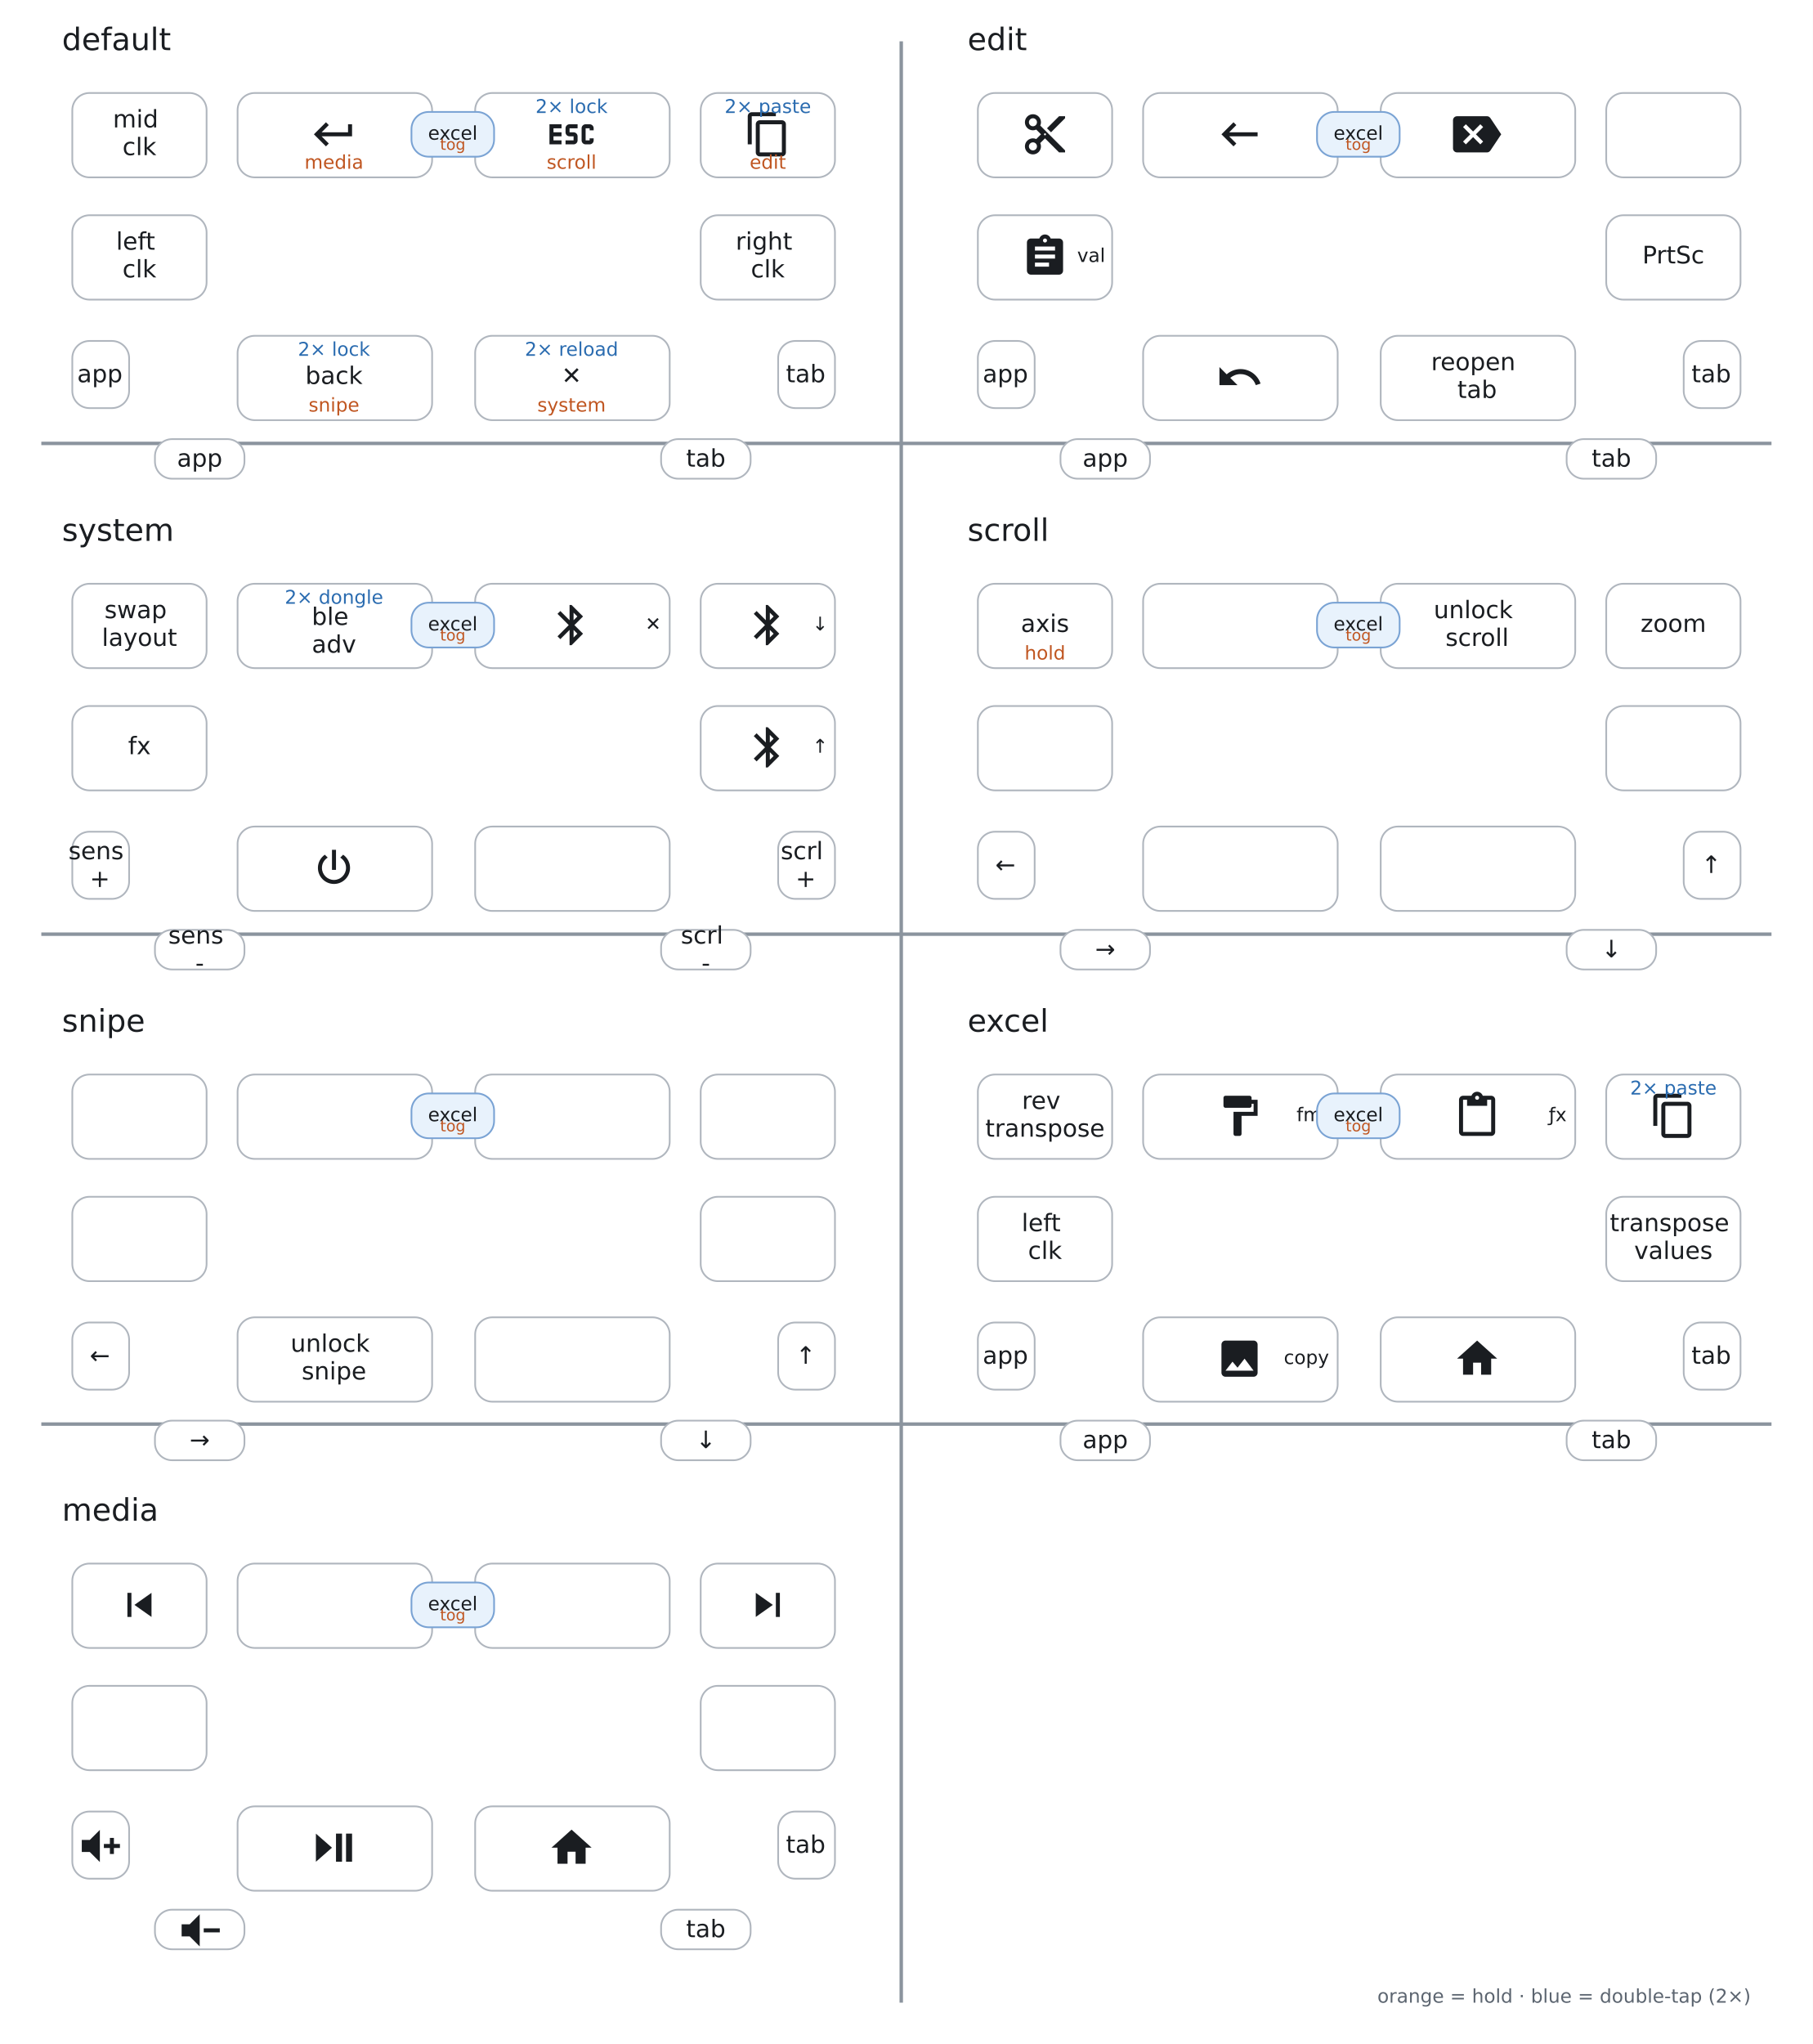
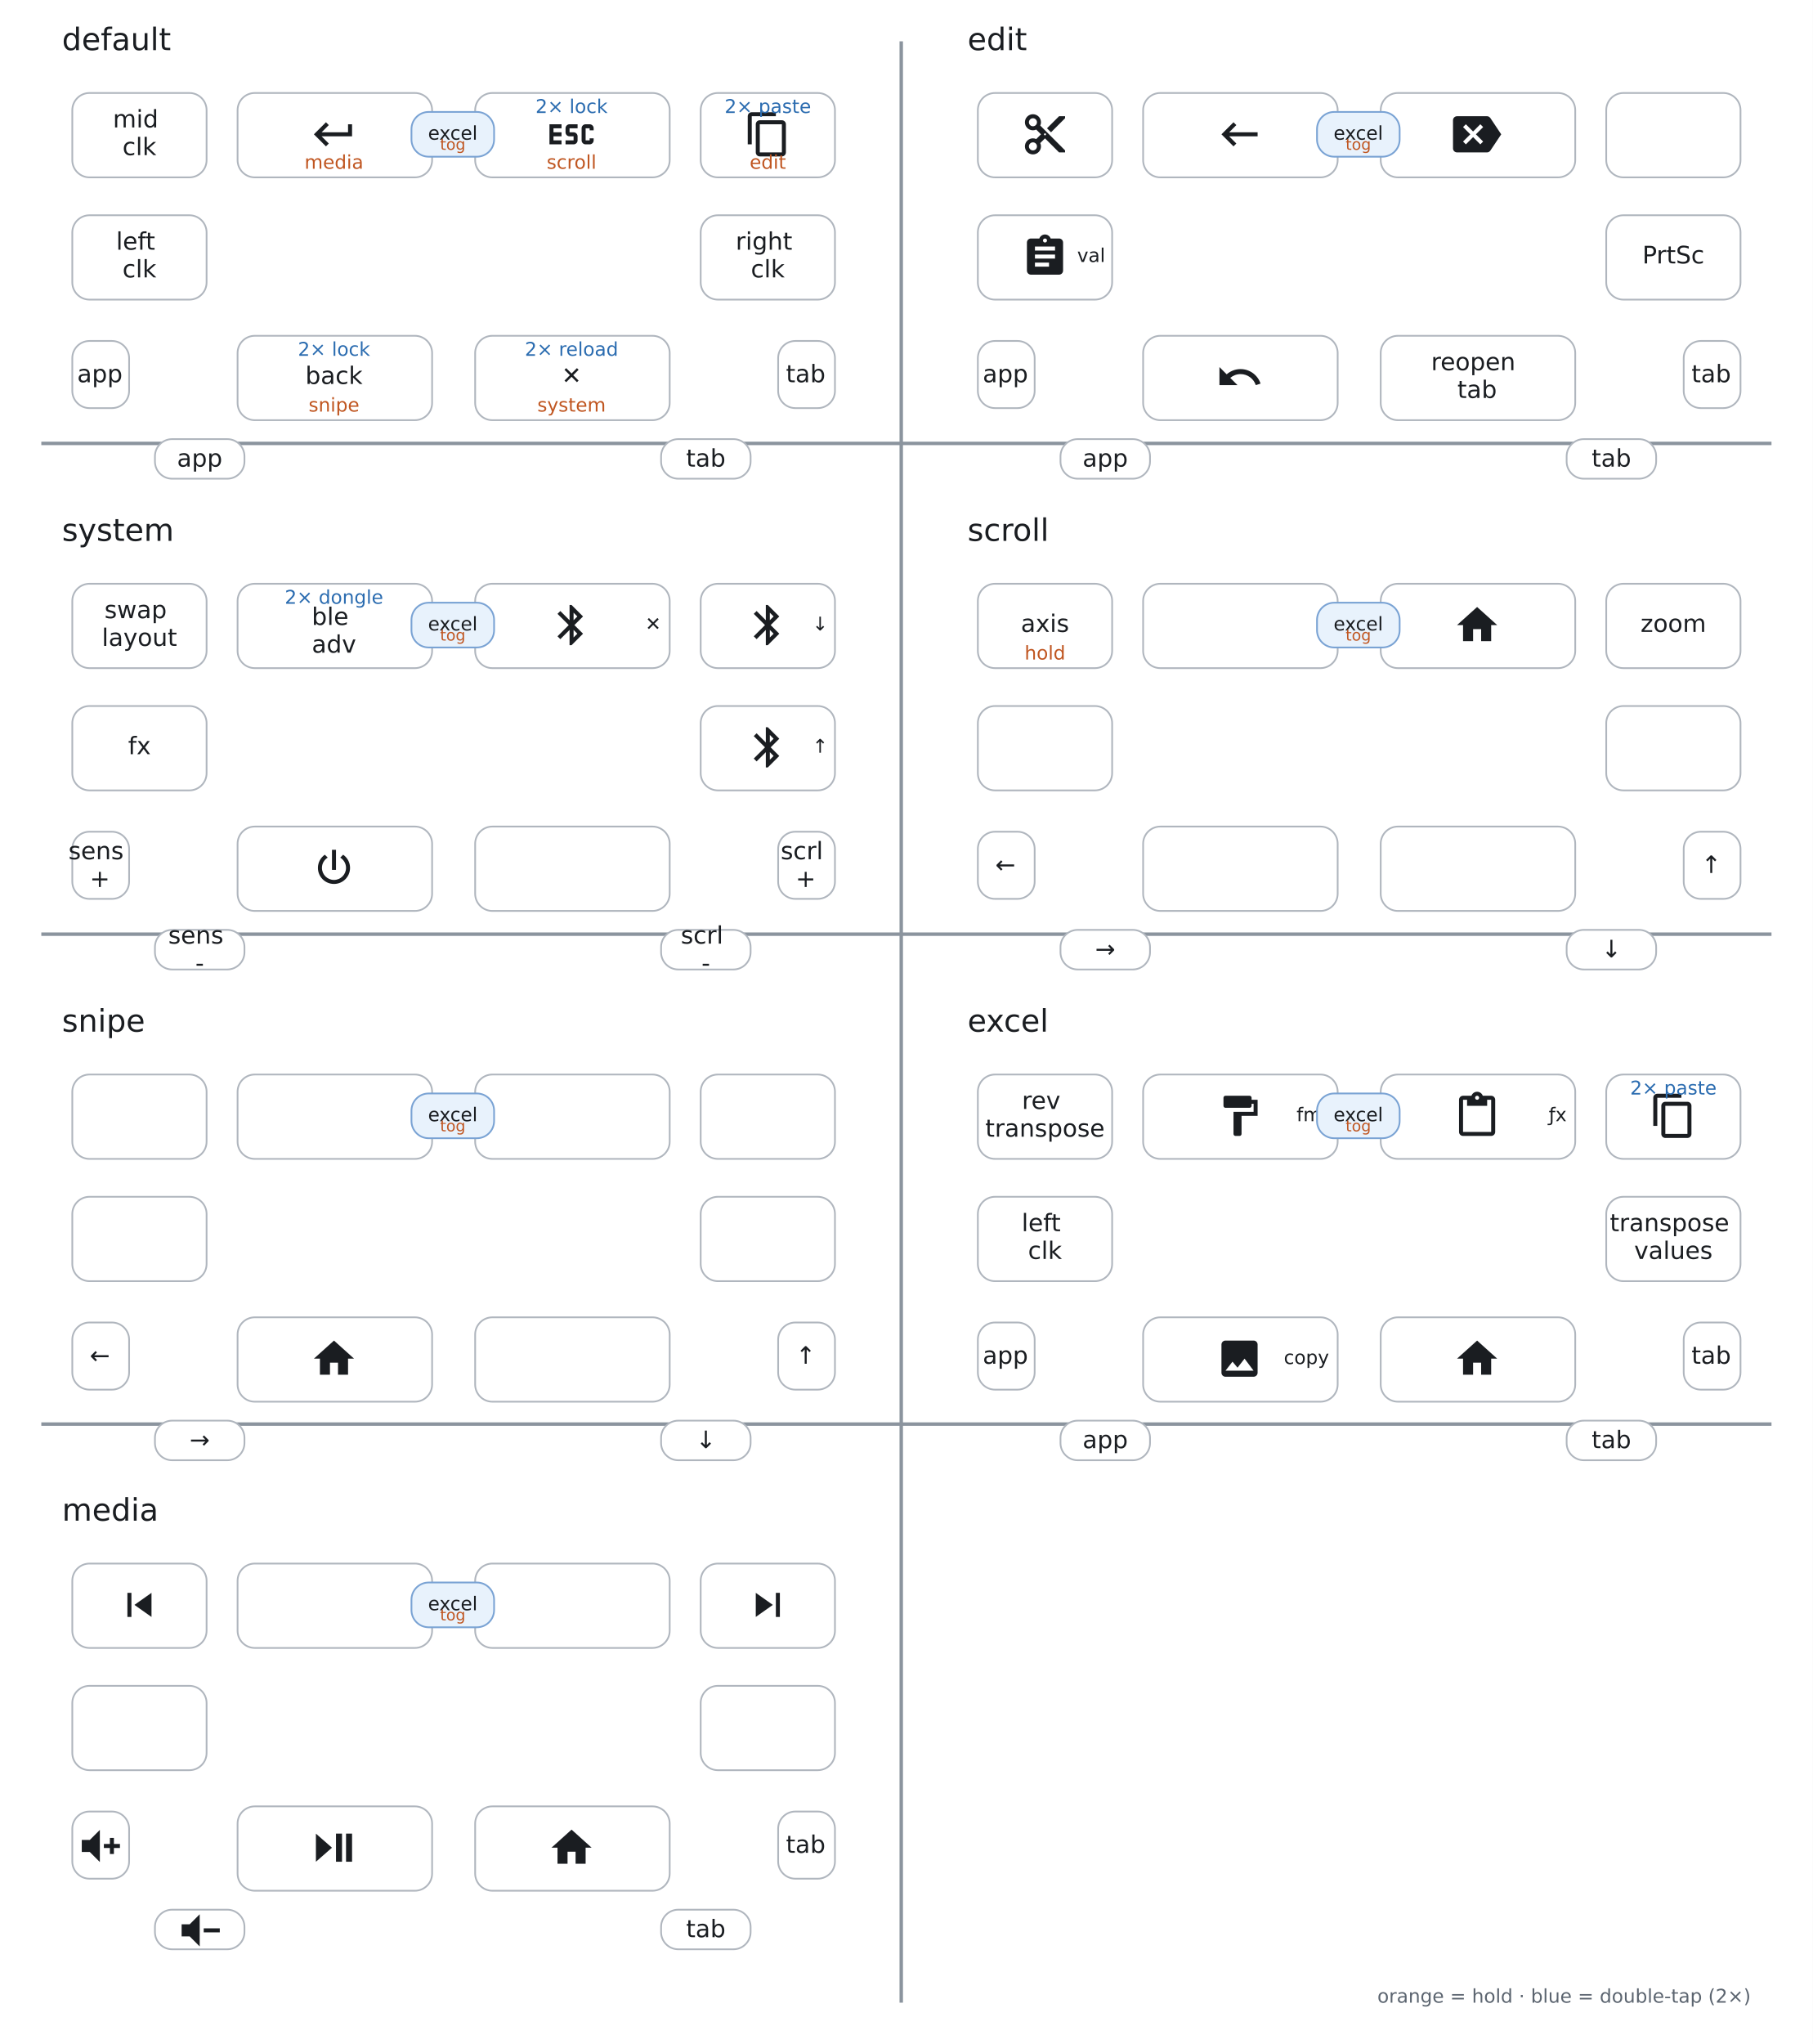
<svg xmlns="http://www.w3.org/2000/svg" xmlns:xlink="http://www.w3.org/1999/xlink" width="1053" height="1187" viewBox="0 0 1053 1187" class="keymap">
  <rect id="page-bg" width="100%" height="100%" fill="#ffffff" />
  <g id="layer-dividers" fill="none" stroke="#8b949e" stroke-width="2" stroke-linecap="butt">
    <line class="layer-divider-h" x1="24.0" y1="257.5" x2="1029.0" y2="257.5" />
    <line class="layer-divider-h" x1="24.0" y1="542.5" x2="1029.0" y2="542.5" />
    <line class="layer-divider-h" x1="24.0" y1="827.0" x2="1029.0" y2="827.0" />
    <line class="layer-divider-v" x1="523.5" y1="24.0" x2="523.5" y2="1163.0" />
  </g>
  <defs>/* start glyphs */
<symbol id="mdi:backspace-reverse" viewBox="0 0 24 24">
      <path fill="#1a1d21" d="M2,21H17C17.7,21 18.2,20.6 18.6,20.1L24,12L18.6,3.9C18.2,3.4 17.7,3 17,3H2A2,2 0 0,0 0,5V19A2,2 0 0,0 2,21M5,8.4L6.4,7L10,10.6L13.6,7L15,8.4L11.4,12L15,15.6L13.6,17L10,13.4L6.4,17L5,15.6L8.6,12" />
    </symbol>
    <symbol id="mdi:bluetooth" viewBox="0 0 24 24">
      <path fill="#1a1d21" d="M14.88,16.29L13,18.17V14.41M13,5.83L14.88,7.71L13,9.58M17.71,7.71L12,2H11V9.58L6.41,5L5,6.41L10.59,12L5,17.58L6.41,19L11,14.41V22H12L17.71,16.29L13.41,12L17.71,7.71Z" />
    </symbol>
    <symbol id="mdi:clipboard-text" viewBox="0 0 24 24">
      <path fill="#1a1d21" d="M17,9H7V7H17M17,13H7V11H17M14,17H7V15H14M12,3A1,1 0 0,1 13,4A1,1 0 0,1 12,5A1,1 0 0,1 11,4A1,1 0 0,1 12,3M19,3H14.82C14.4,1.84 13.3,1 12,1C10.7,1 9.6,1.84 9.18,3H5A2,2 0 0,0 3,5V19A2,2 0 0,0 5,21H19A2,2 0 0,0 21,19V5A2,2 0 0,0 19,3Z" />
    </symbol>
    <symbol id="mdi:content-copy" viewBox="0 0 24 24">
      <path fill="#1a1d21" d="M19,21H8V7H19M19,5H8A2,2 0 0,0 6,7V21A2,2 0 0,0 8,23H19A2,2 0 0,0 21,21V7A2,2 0 0,0 19,5M16,1H4A2,2 0 0,0 2,3V17H4V3H16V1Z" />
    </symbol>
    <symbol id="mdi:content-cut" viewBox="0 0 24 24">
      <path fill="#1a1d21" d="M19,3L13,9L15,11L22,4V3M12,12.5A0.5,0.5 0 0,1 11.5,12A0.5,0.5 0 0,1 12,11.5A0.5,0.5 0 0,1 12.5,12A0.5,0.5 0 0,1 12,12.5M6,20A2,2 0 0,1 4,18C4,16.89 4.9,16 6,16A2,2 0 0,1 8,18C8,19.11 7.1,20 6,20M6,8A2,2 0 0,1 4,6C4,4.89 4.9,4 6,4A2,2 0 0,1 8,6C8,7.11 7.1,8 6,8M9.64,7.64C9.87,7.14 10,6.59 10,6A4,4 0 0,0 6,2A4,4 0 0,0 2,6A4,4 0 0,0 6,10C6.59,10 7.14,9.87 7.64,9.64L10,12L7.64,14.36C7.14,14.13 6.59,14 6,14A4,4 0 0,0 2,18A4,4 0 0,0 6,22A4,4 0 0,0 10,18C10,17.41 9.87,16.86 9.64,16.36L12,14L19,21H22V20L9.64,7.64Z" />
    </symbol>
    <symbol id="mdi:content-paste" viewBox="0 0 24 24">
      <path fill="#1a1d21" d="M19,20H5V4H7V7H17V4H19M12,2A1,1 0 0,1 13,3A1,1 0 0,1 12,4A1,1 0 0,1 11,3A1,1 0 0,1 12,2M19,2H14.82C14.4,0.84 13.3,0 12,0C10.7,0 9.6,0.84 9.18,2H5A2,2 0 0,0 3,4V20A2,2 0 0,0 5,22H19A2,2 0 0,0 21,20V4A2,2 0 0,0 19,2Z" />
    </symbol>
    <symbol id="mdi:format-paint" viewBox="0 0 24 24">
      <path fill="#1a1d21" d="M18,4V3A1,1 0 0,0 17,2H5A1,1 0 0,0 4,3V7A1,1 0 0,0 5,8H17A1,1 0 0,0 18,7V6H19V10H9V21A1,1 0 0,0 10,22H12A1,1 0 0,0 13,21V12H21V4H18Z" />
    </symbol>
    <symbol id="mdi:home" viewBox="0 0 24 24">
      <path fill="#1a1d21" d="M10,20V14H14V20H19V12H22L12,3L2,12H5V20H10Z" />
    </symbol>
    <symbol id="mdi:image" viewBox="0 0 24 24">
      <path fill="#1a1d21" d="M8.5,13.5L11,16.5L14.5,12L19,18H5M21,19V5C21,3.89 20.1,3 19,3H5A2,2 0 0,0 3,5V19A2,2 0 0,0 5,21H19A2,2 0 0,0 21,19Z" />
    </symbol>
    <symbol id="mdi:keyboard-backspace" viewBox="0 0 24 24">
      <path fill="#1a1d21" d="M21,11H6.83L10.41,7.41L9,6L3,12L9,18L10.41,16.58L6.83,13H21V11Z" />
    </symbol>
    <symbol id="mdi:keyboard-esc" viewBox="0 0 24 24">
      <path fill="#1a1d21" d="M1 7H7V9H3V11H7V13H3V15H7V17H1V7M11 7H15V9H11V11H13C14.11 11 15 11.9 15 13V15C15 16.11 14.11 17 13 17H9V15H13V13H11C9.9 13 9 12.11 9 11V9C9 7.9 9.9 7 11 7M19 7H21C22.11 7 23 7.9 23 9V10H21V9H19V15H21V14H23V15C23 16.11 22.11 17 21 17H19C17.9 17 17 16.11 17 15V9C17 7.9 17.9 7 19 7Z" />
    </symbol>
    <symbol id="mdi:keyboard-return" viewBox="0 0 24 24">
      <path fill="#1a1d21" d="M19,7V11H5.83L9.41,7.41L8,6L2,12L8,18L9.41,16.58L5.83,13H21V7H19Z" />
    </symbol>
    <symbol id="mdi:play-pause" viewBox="0 0 24 24">
      <path fill="#1a1d21" d="M3,5V19L11,12M13,19H16V5H13M18,5V19H21V5" />
    </symbol>
    <symbol id="mdi:power" viewBox="0 0 24 24">
      <path fill="#1a1d21" d="M16.56,5.44L15.11,6.89C16.84,7.94 18,9.83 18,12A6,6 0 0,1 12,18A6,6 0 0,1 6,12C6,9.83 7.16,7.94 8.88,6.88L7.44,5.44C5.36,6.88 4,9.28 4,12A8,8 0 0,0 12,20A8,8 0 0,0 20,12C20,9.28 18.64,6.88 16.56,5.44M13,3H11V13H13" />
    </symbol>
    <symbol id="mdi:skip-next" viewBox="0 0 24 24">
      <path fill="#1a1d21" d="M16,18H18V6H16M6,18L14.5,12L6,6V18Z" />
    </symbol>
    <symbol id="mdi:skip-previous" viewBox="0 0 24 24">
      <path fill="#1a1d21" d="M6,18V6H8V18H6M9.5,12L18,6V18L9.5,12Z" />
    </symbol>
    <symbol id="mdi:undo" viewBox="0 0 24 24">
      <path fill="#1a1d21" d="M12.5,8C9.85,8 7.45,9 5.6,10.6L2,7V16H11L7.38,12.38C8.77,11.22 10.54,10.5 12.5,10.5C16.04,10.5 19.05,12.81 20.1,16L22.47,15.22C21.08,11.03 17.15,8 12.5,8Z" />
    </symbol>
    <symbol id="mdi:volume-minus" viewBox="0 0 24 24">
      <path fill="#1a1d21" d="M3,9H7L12,4V20L7,15H3V9M14,11H22V13H14V11Z" />
    </symbol>
    <symbol id="mdi:volume-plus" viewBox="0 0 24 24">
      <path fill="#1a1d21" d="M3,9H7L12,4V20L7,15H3V9M14,11H17V8H19V11H22V13H19V16H17V13H14V11Z" />
    </symbol>
  </defs>/* end glyphs */
<style>/* inherit to force styles through use tags */
svg path {
    fill: inherit;
}

/* font and background color specifications */
svg.keymap {
    font-family: SFMono-Regular,Consolas,Liberation Mono,Menlo,monospace;
    font-size: 14px;
    font-kerning: normal;
    text-rendering: optimizeLegibility;
    fill: #24292e;
}

/* default key styling */
rect.key {
    fill: #f6f8fa;
}

rect.key, rect.combo {
    stroke: #c9cccf;
    stroke-width: 1;
}

/* default key side styling, only used is draw_key_sides is set */
rect.side {
    filter: brightness(90%);
}

/* color accent for combo boxes */
rect.combo, rect.combo-separate {
    fill: #cdf;
}

/* color accent for held keys */
rect.held, rect.combo.held {
    fill: #fdd;
}

/* color accent for ghost (optional) keys */
rect.ghost, rect.combo.ghost {
    stroke-dasharray: 4, 4;
    stroke-width: 2;
}

text {
    text-anchor: middle;
    dominant-baseline: middle;
}

/* styling for layer labels */
text.label {
    font-weight: bold;
    text-anchor: start;
    stroke: white;
    stroke-width: 4;
    paint-order: stroke;
}

/* styling for optional footer */
text.footer {
    text-anchor: end;
    dominant-baseline: auto;
    stroke: white;
    stroke-width: 4;
    paint-order: stroke;
}

/* styling for combo tap, and key non-tap label text */
text.combo, text.hold, text.shifted, text.left, text.right, text.tl, text.tr, text.bl, text.br {
    font-size: 11px;
}

text.hold, text.bl, text.br {
    text-anchor: middle;
    dominant-baseline: auto;
}

text.shifted, text.tl, text.tr {
    text-anchor: middle;
    dominant-baseline: hanging;
}

text.left, text.tl, text.bl {
    text-anchor: start;
}

text.right, text.tr, text.br {
    text-anchor: end;
}

text.layer-activator {
    text-decoration: underline;
}

/* styling for hold/shifted label text in combo box */
text.combo.hold, text.combo.shifted, text.combo.left, text.combo.right {
    font-size: 8px;
}

/* lighter symbol for transparent keys */
text.trans {
    fill: #7b7e81;
}

/* styling for combo dendrons */
path.combo {
    stroke-width: 1;
    stroke: gray;
    fill: none;
}

/* Start Tabler Icons Cleanup */
/* cannot use height/width with glyphs */
.icon-tabler &gt; path {
    fill: inherit;
    stroke: inherit;
    stroke-width: 2;
}
/* hide tabler's default box */
.icon-tabler &gt; path[stroke="none"][fill="none"] {
    visibility: hidden;
}
/* End Tabler Icons Cleanup */

svg.keymap {
  font-family: "DejaVu Sans", "Segoe UI", sans-serif;
  font-size: 15px;
  font-weight: 400;
  fill: #1a1d21;
}
#layer-dividers line, line.layer-divider-h, line.layer-divider-v {
  stroke: #8b949e;
  stroke-width: 2;
}
rect.key {
  fill: #ffffff;
  stroke: #b0b6be;
  stroke-width: 1;
}
rect.combo, rect.combo-separate {
  fill: #e8f2fc;
  stroke: #7aa3d4;
  stroke-width: 1;
}
rect.held, rect.combo.held {
  fill: #ffe8c8;
  stroke: #c05621;
}
rect.ghost, rect.combo.ghost {
  stroke: #a0a6ad;
  stroke-dasharray: 5, 4;
  fill: #f4f5f6;
}
text.label {
  font-size: 18px;
  font-weight: 400 !important;
  letter-spacing: 0;
  stroke: #ffffff;
  stroke-width: 5;
  paint-order: stroke;
}
text.footer {
  font-size: 11px;
  font-weight: 400;
  fill: #5c6570;
  stroke: none;
}
text.key.tap {
  font-size: 14px;
  font-weight: 400;
}
text.hold, text.shifted, text.left, text.right, text.tl, text.tr, text.bl, text.br, text.combo {
  font-size: 11px;
  font-weight: 400;
}
text.hold {
  fill: #c05621;
}
text.shifted {
  fill: #2b6cb0;
}
text.combo.tap {
  font-size: 11px;
  font-weight: 400;
}
text.combo.hold, text.combo.shifted {
  font-size: 9px;
  font-weight: 400;
}
text.trans {
  fill: #c5c9ce;
}
path.combo {
  stroke: #2b6cb0;
  stroke-width: 1.5;
}
</style>
  <g transform="translate(36, 0)" class="layer-default">
    <text x="0" y="24" class="label" id="default">default</text>
    <g transform="translate(0, 48)">
      <g transform="translate(158, 30)" class="key keypos-0">
        <rect rx="10" ry="10" x="-56" y="-24" width="113" height="49" class="key" />
        <use href="#mdi:keyboard-return" xlink:href="#mdi:keyboard-return" x="-14" y="-14" height="28" width="28.0" class="key tap glyph mdi:keyboard-return" />
        <text x="0" y="20" class="key hold">media</text>
      </g>
      <g transform="translate(296, 30)" class="key keypos-1">
        <rect rx="10" ry="10" x="-56" y="-24" width="113" height="49" class="key" />
        <use href="#mdi:keyboard-esc" xlink:href="#mdi:keyboard-esc" x="-14" y="-14" height="28" width="28.0" class="key tap glyph mdi:keyboard-esc" />
        <text x="0" y="20" class="key hold">scroll</text>
        <text x="0" y="-20" class="key shifted">2× lock</text>
      </g>
      <g transform="translate(45, 30)" class="key keypos-2">
        <rect rx="10" ry="10" x="-39" y="-24" width="78" height="49" class="key" />
        <text x="0" y="0" class="key tap">
          <tspan x="0" dy="-0.57em">mid</tspan>
          <tspan x="0" dy="1.15em">clk</tspan>
        </text>
      </g>
      <g transform="translate(410, 30)" class="key keypos-3">
        <rect rx="10" ry="10" x="-39" y="-24" width="78" height="49" class="key" />
        <use href="#mdi:content-copy" xlink:href="#mdi:content-copy" x="-14" y="-14" height="28" width="28.0" class="key tap glyph mdi:content-copy" />
        <text x="0" y="20" class="key hold">edit</text>
        <text x="0" y="-20" class="key shifted">2× paste</text>
      </g>
      <g transform="translate(45, 101)" class="key keypos-4">
        <rect rx="10" ry="10" x="-39" y="-24" width="78" height="49" class="key" />
        <text x="0" y="0" class="key tap">
          <tspan x="0" dy="-0.57em">left</tspan>
          <tspan x="0" dy="1.15em">clk</tspan>
        </text>
      </g>
      <g transform="translate(410, 101)" class="key keypos-5">
        <rect rx="10" ry="10" x="-39" y="-24" width="78" height="49" class="key" />
        <text x="0" y="0" class="key tap">
          <tspan x="0" dy="-0.57em">right</tspan>
          <tspan x="0" dy="1.15em">clk</tspan>
        </text>
      </g>
      <g transform="translate(158, 171)" class="key keypos-6">
        <rect rx="10" ry="10" x="-56" y="-24" width="113" height="49" class="key" />
        <text x="0" y="0" class="key tap">back</text>
        <text x="0" y="20" class="key hold">snipe</text>
        <text x="0" y="-20" class="key shifted">2× lock</text>
      </g>
      <g transform="translate(296, 171)" class="key keypos-7">
        <rect rx="10" ry="10" x="-56" y="-24" width="113" height="49" class="key" />
        <text x="0" y="0" class="key tap">✕</text>
        <text x="0" y="20" class="key hold">system</text>
        <text x="0" y="-20" class="key shifted">2× reload</text>
      </g>
      <g transform="translate(22, 170)" class="key keypos-8">
        <rect rx="10" ry="10" x="-16" y="-20" width="33" height="39" class="key" />
        <text x="0" y="0" class="key tap">app</text>
      </g>
      <g transform="translate(432, 170)" class="key keypos-9">
        <rect rx="10" ry="10" x="-16" y="-20" width="33" height="39" class="key" />
        <text x="0" y="0" class="key tap">tab</text>
      </g>
      <g transform="translate(80, 219)" class="key keypos-10">
        <rect rx="10" ry="10" x="-26" y="-12" width="52" height="23" class="key" />
        <text x="0" y="0" class="key tap">app</text>
      </g>
      <g transform="translate(374, 219)" class="key keypos-11">
        <rect rx="10" ry="10" x="-26" y="-12" width="52" height="23" class="key" />
        <text x="0" y="0" class="key tap">tab</text>
      </g>
      <g class="combo combopos-0">
        <rect rx="10" ry="10" x="203" y="17" width="48" height="26" class="combo" />
        <text x="227" y="30" class="combo tap">excel</text>
        <text x="227" y="39" class="combo hold">tog</text>
      </g>
    </g>
  </g>
  <g transform="translate(562, 0)" class="layer-edit">
    <text x="0" y="24" class="label" id="edit">edit</text>
    <g transform="translate(0, 48)">
      <g transform="translate(158, 30)" class="key keypos-0">
        <rect rx="10" ry="10" x="-56" y="-24" width="113" height="49" class="key" />
        <use href="#mdi:keyboard-backspace" xlink:href="#mdi:keyboard-backspace" x="-14" y="-14" height="28" width="28.0" class="key tap glyph mdi:keyboard-backspace" />
      </g>
      <g transform="translate(296, 30)" class="key keypos-1">
        <rect rx="10" ry="10" x="-56" y="-24" width="113" height="49" class="key" />
        <use href="#mdi:backspace-reverse" xlink:href="#mdi:backspace-reverse" x="-14" y="-14" height="28" width="28.0" class="key tap glyph mdi:backspace-reverse" />
      </g>
      <g transform="translate(45, 30)" class="key keypos-2">
        <rect rx="10" ry="10" x="-39" y="-24" width="78" height="49" class="key" />
        <use href="#mdi:content-cut" xlink:href="#mdi:content-cut" x="-14" y="-14" height="28" width="28.0" class="key tap glyph mdi:content-cut" />
      </g>
      <g transform="translate(410, 30)" class="key keypos-3">
        <rect rx="10" ry="10" x="-39" y="-24" width="78" height="49" class="key" />
      </g>
      <g transform="translate(45, 101)" class="key keypos-4">
        <rect rx="10" ry="10" x="-39" y="-24" width="78" height="49" class="key" />
        <use href="#mdi:clipboard-text" xlink:href="#mdi:clipboard-text" x="-14" y="-14" height="28" width="28.0" class="key tap glyph mdi:clipboard-text" />
        <text x="35" y="0" class="key right">val</text>
      </g>
      <g transform="translate(410, 101)" class="key keypos-5">
        <rect rx="10" ry="10" x="-39" y="-24" width="78" height="49" class="key" />
        <text x="0" y="0" class="key tap">PrtSc</text>
      </g>
      <g transform="translate(158, 171)" class="key keypos-6">
        <rect rx="10" ry="10" x="-56" y="-24" width="113" height="49" class="key" />
        <use href="#mdi:undo" xlink:href="#mdi:undo" x="-14" y="-14" height="28" width="28.0" class="key tap glyph mdi:undo" />
      </g>
      <g transform="translate(296, 171)" class="key keypos-7">
        <rect rx="10" ry="10" x="-56" y="-24" width="113" height="49" class="key" />
        <text x="0" y="0" class="key tap">
          <tspan x="0" dy="-0.57em">reopen</tspan>
          <tspan x="0" dy="1.15em">tab</tspan>
        </text>
      </g>
      <g transform="translate(22, 170)" class="key keypos-8">
        <rect rx="10" ry="10" x="-16" y="-20" width="33" height="39" class="key" />
        <text x="0" y="0" class="key tap">app</text>
      </g>
      <g transform="translate(432, 170)" class="key keypos-9">
        <rect rx="10" ry="10" x="-16" y="-20" width="33" height="39" class="key" />
        <text x="0" y="0" class="key tap">tab</text>
      </g>
      <g transform="translate(80, 219)" class="key keypos-10">
        <rect rx="10" ry="10" x="-26" y="-12" width="52" height="23" class="key" />
        <text x="0" y="0" class="key tap">app</text>
      </g>
      <g transform="translate(374, 219)" class="key keypos-11">
        <rect rx="10" ry="10" x="-26" y="-12" width="52" height="23" class="key" />
        <text x="0" y="0" class="key tap">tab</text>
      </g>
      <g class="combo combopos-0">
        <rect rx="10" ry="10" x="203" y="17" width="48" height="26" class="combo" />
        <text x="227" y="30" class="combo tap">excel</text>
        <text x="227" y="39" class="combo hold">tog</text>
      </g>
    </g>
  </g>
  <g transform="translate(36, 285)" class="layer-system">
    <text x="0" y="24" class="label" id="system">system</text>
    <g transform="translate(0, 48)">
      <g transform="translate(158, 30)" class="key keypos-0">
        <rect rx="10" ry="10" x="-56" y="-24" width="113" height="49" class="key" />
        <text x="0" y="0" class="key tap">
          <tspan x="0" dy="-0.29em">ble</tspan>
          <tspan x="0" dy="1.15em">adv</tspan>
        </text>
        <text x="0" y="-20" class="key shifted">2× dongle</text>
      </g>
      <g transform="translate(296, 30)" class="key keypos-1">
        <rect rx="10" ry="10" x="-56" y="-24" width="113" height="49" class="key" />
        <use href="#mdi:bluetooth" xlink:href="#mdi:bluetooth" x="-14" y="-14" height="28" width="28.0" class="key tap glyph mdi:bluetooth" />
        <text x="52" y="0" class="key right">✕</text>
      </g>
      <g transform="translate(45, 30)" class="key keypos-2">
        <rect rx="10" ry="10" x="-39" y="-24" width="78" height="49" class="key" />
        <text x="0" y="0" class="key tap">
          <tspan x="0" dy="-0.57em">swap</tspan>
          <tspan x="0" dy="1.15em">layout</tspan>
        </text>
      </g>
      <g transform="translate(410, 30)" class="key keypos-3">
        <rect rx="10" ry="10" x="-39" y="-24" width="78" height="49" class="key" />
        <use href="#mdi:bluetooth" xlink:href="#mdi:bluetooth" x="-14" y="-14" height="28" width="28.0" class="key tap glyph mdi:bluetooth" />
        <text x="35" y="0" class="key right">↓</text>
      </g>
      <g transform="translate(45, 101)" class="key keypos-4">
        <rect rx="10" ry="10" x="-39" y="-24" width="78" height="49" class="key" />
        <text x="0" y="0" class="key tap">fx</text>
      </g>
      <g transform="translate(410, 101)" class="key keypos-5">
        <rect rx="10" ry="10" x="-39" y="-24" width="78" height="49" class="key" />
        <use href="#mdi:bluetooth" xlink:href="#mdi:bluetooth" x="-14" y="-14" height="28" width="28.0" class="key tap glyph mdi:bluetooth" />
        <text x="35" y="0" class="key right">↑</text>
      </g>
      <g transform="translate(158, 171)" class="key keypos-6">
        <rect rx="10" ry="10" x="-56" y="-24" width="113" height="49" class="key" />
        <use href="#mdi:power" xlink:href="#mdi:power" x="-14" y="-14" height="28" width="28.0" class="key tap glyph mdi:power" />
      </g>
      <g transform="translate(296, 171)" class="key keypos-7">
        <rect rx="10" ry="10" x="-56" y="-24" width="113" height="49" class="key" />
      </g>
      <g transform="translate(22, 170)" class="key keypos-8">
        <rect rx="10" ry="10" x="-16" y="-20" width="33" height="39" class="key" />
        <text x="0" y="0" class="key tap">
          <tspan x="0" dy="-0.57em">sens</tspan>
          <tspan x="0" dy="1.15em">+</tspan>
        </text>
      </g>
      <g transform="translate(432, 170)" class="key keypos-9">
        <rect rx="10" ry="10" x="-16" y="-20" width="33" height="39" class="key" />
        <text x="0" y="0" class="key tap">
          <tspan x="0" dy="-0.57em">scrl</tspan>
          <tspan x="0" dy="1.15em">+</tspan>
        </text>
      </g>
      <g transform="translate(80, 219)" class="key keypos-10">
        <rect rx="10" ry="10" x="-26" y="-12" width="52" height="23" class="key" />
        <text x="0" y="0" class="key tap">
          <tspan x="0" dy="-0.57em">sens</tspan>
          <tspan x="0" dy="1.15em">-</tspan>
        </text>
      </g>
      <g transform="translate(374, 219)" class="key keypos-11">
        <rect rx="10" ry="10" x="-26" y="-12" width="52" height="23" class="key" />
        <text x="0" y="0" class="key tap">
          <tspan x="0" dy="-0.57em">scrl</tspan>
          <tspan x="0" dy="1.15em">-</tspan>
        </text>
      </g>
      <g class="combo combopos-0">
        <rect rx="10" ry="10" x="203" y="17" width="48" height="26" class="combo" />
        <text x="227" y="30" class="combo tap">excel</text>
        <text x="227" y="39" class="combo hold">tog</text>
      </g>
    </g>
  </g>
  <g transform="translate(562, 285)" class="layer-scroll">
    <text x="0" y="24" class="label" id="scroll">scroll</text>
    <g transform="translate(0, 48)">
      <g transform="translate(158, 30)" class="key keypos-0">
        <rect rx="10" ry="10" x="-56" y="-24" width="113" height="49" class="key" />
      </g>
      <g transform="translate(296, 30)" class="key keypos-1">
        <rect rx="10" ry="10" x="-56" y="-24" width="113" height="49" class="key" />
-         <text x="0" y="0" class="key tap">
-           <tspan x="0" dy="-0.57em">unlock</tspan>
-           <tspan x="0" dy="1.15em">scroll</tspan>
-         </text>
+         <use href="#mdi:home" xlink:href="#mdi:home" x="-14" y="-14" height="28" width="28.0" class="key tap glyph mdi:home" />
      </g>
      <g transform="translate(45, 30)" class="key keypos-2">
        <rect rx="10" ry="10" x="-39" y="-24" width="78" height="49" class="key" />
        <text x="0" y="0" class="key tap">axis</text>
        <text x="0" y="20" class="key hold">hold</text>
      </g>
      <g transform="translate(410, 30)" class="key keypos-3">
        <rect rx="10" ry="10" x="-39" y="-24" width="78" height="49" class="key" />
        <text x="0" y="0" class="key tap">zoom</text>
      </g>
      <g transform="translate(45, 101)" class="key keypos-4">
        <rect rx="10" ry="10" x="-39" y="-24" width="78" height="49" class="key" />
      </g>
      <g transform="translate(410, 101)" class="key keypos-5">
        <rect rx="10" ry="10" x="-39" y="-24" width="78" height="49" class="key" />
      </g>
      <g transform="translate(158, 171)" class="key keypos-6">
        <rect rx="10" ry="10" x="-56" y="-24" width="113" height="49" class="key" />
      </g>
      <g transform="translate(296, 171)" class="key keypos-7">
        <rect rx="10" ry="10" x="-56" y="-24" width="113" height="49" class="key" />
      </g>
      <g transform="translate(22, 170)" class="key keypos-8">
        <rect rx="10" ry="10" x="-16" y="-20" width="33" height="39" class="key" />
        <text x="0" y="0" class="key tap">←</text>
      </g>
      <g transform="translate(432, 170)" class="key keypos-9">
        <rect rx="10" ry="10" x="-16" y="-20" width="33" height="39" class="key" />
        <text x="0" y="0" class="key tap">↑</text>
      </g>
      <g transform="translate(80, 219)" class="key keypos-10">
        <rect rx="10" ry="10" x="-26" y="-12" width="52" height="23" class="key" />
        <text x="0" y="0" class="key tap">→</text>
      </g>
      <g transform="translate(374, 219)" class="key keypos-11">
        <rect rx="10" ry="10" x="-26" y="-12" width="52" height="23" class="key" />
        <text x="0" y="0" class="key tap">↓</text>
      </g>
      <g class="combo combopos-0">
        <rect rx="10" ry="10" x="203" y="17" width="48" height="26" class="combo" />
        <text x="227" y="30" class="combo tap">excel</text>
        <text x="227" y="39" class="combo hold">tog</text>
      </g>
    </g>
  </g>
  <g transform="translate(36, 570)" class="layer-snipe">
    <text x="0" y="24" class="label" id="snipe">snipe</text>
    <g transform="translate(0, 48)">
      <g transform="translate(158, 30)" class="key keypos-0">
        <rect rx="10" ry="10" x="-56" y="-24" width="113" height="49" class="key" />
      </g>
      <g transform="translate(296, 30)" class="key keypos-1">
        <rect rx="10" ry="10" x="-56" y="-24" width="113" height="49" class="key" />
      </g>
      <g transform="translate(45, 30)" class="key keypos-2">
        <rect rx="10" ry="10" x="-39" y="-24" width="78" height="49" class="key" />
      </g>
      <g transform="translate(410, 30)" class="key keypos-3">
        <rect rx="10" ry="10" x="-39" y="-24" width="78" height="49" class="key" />
      </g>
      <g transform="translate(45, 101)" class="key keypos-4">
        <rect rx="10" ry="10" x="-39" y="-24" width="78" height="49" class="key" />
      </g>
      <g transform="translate(410, 101)" class="key keypos-5">
        <rect rx="10" ry="10" x="-39" y="-24" width="78" height="49" class="key" />
      </g>
      <g transform="translate(158, 171)" class="key keypos-6">
        <rect rx="10" ry="10" x="-56" y="-24" width="113" height="49" class="key" />
-         <text x="0" y="0" class="key tap">
-           <tspan x="0" dy="-0.57em">unlock</tspan>
-           <tspan x="0" dy="1.15em">snipe</tspan>
-         </text>
+         <use href="#mdi:home" xlink:href="#mdi:home" x="-14" y="-14" height="28" width="28.0" class="key tap glyph mdi:home" />
      </g>
      <g transform="translate(296, 171)" class="key keypos-7">
        <rect rx="10" ry="10" x="-56" y="-24" width="113" height="49" class="key" />
      </g>
      <g transform="translate(22, 170)" class="key keypos-8">
        <rect rx="10" ry="10" x="-16" y="-20" width="33" height="39" class="key" />
        <text x="0" y="0" class="key tap">←</text>
      </g>
      <g transform="translate(432, 170)" class="key keypos-9">
        <rect rx="10" ry="10" x="-16" y="-20" width="33" height="39" class="key" />
        <text x="0" y="0" class="key tap">↑</text>
      </g>
      <g transform="translate(80, 219)" class="key keypos-10">
        <rect rx="10" ry="10" x="-26" y="-12" width="52" height="23" class="key" />
        <text x="0" y="0" class="key tap">→</text>
      </g>
      <g transform="translate(374, 219)" class="key keypos-11">
        <rect rx="10" ry="10" x="-26" y="-12" width="52" height="23" class="key" />
        <text x="0" y="0" class="key tap">↓</text>
      </g>
      <g class="combo combopos-0">
        <rect rx="10" ry="10" x="203" y="17" width="48" height="26" class="combo" />
        <text x="227" y="30" class="combo tap">excel</text>
        <text x="227" y="39" class="combo hold">tog</text>
      </g>
    </g>
  </g>
  <g transform="translate(562, 570)" class="layer-excel">
    <text x="0" y="24" class="label" id="excel">excel</text>
    <g transform="translate(0, 48)">
      <g transform="translate(158, 30)" class="key keypos-0">
        <rect rx="10" ry="10" x="-56" y="-24" width="113" height="49" class="key" />
        <use href="#mdi:format-paint" xlink:href="#mdi:format-paint" x="-14" y="-14" height="28" width="28.0" class="key tap glyph mdi:format-paint" />
        <text x="52" y="0" class="key right">fmt</text>
      </g>
      <g transform="translate(296, 30)" class="key keypos-1">
        <rect rx="10" ry="10" x="-56" y="-24" width="113" height="49" class="key" />
        <use href="#mdi:content-paste" xlink:href="#mdi:content-paste" x="-14" y="-14" height="28" width="28.0" class="key tap glyph mdi:content-paste" />
        <text x="52" y="0" class="key right">ƒx</text>
      </g>
      <g transform="translate(45, 30)" class="key keypos-2">
        <rect rx="10" ry="10" x="-39" y="-24" width="78" height="49" class="key" />
        <text x="0" y="0" class="key tap">
          <tspan x="0" dy="-0.57em">rev</tspan>
          <tspan x="0" dy="1.15em">transpose</tspan>
        </text>
      </g>
      <g transform="translate(410, 30)" class="key keypos-3">
        <rect rx="10" ry="10" x="-39" y="-24" width="78" height="49" class="key" />
        <use href="#mdi:content-copy" xlink:href="#mdi:content-copy" x="-14" y="-14" height="28" width="28.0" class="key tap glyph mdi:content-copy" />
        <text x="0" y="-20" class="key shifted">2× paste</text>
      </g>
      <g transform="translate(45, 101)" class="key keypos-4">
        <rect rx="10" ry="10" x="-39" y="-24" width="78" height="49" class="key" />
        <text x="0" y="0" class="key tap">
          <tspan x="0" dy="-0.57em">left</tspan>
          <tspan x="0" dy="1.15em">clk</tspan>
        </text>
      </g>
      <g transform="translate(410, 101)" class="key keypos-5">
        <rect rx="10" ry="10" x="-39" y="-24" width="78" height="49" class="key" />
        <text x="0" y="0" class="key tap">
          <tspan x="0" dy="-0.57em">transpose</tspan>
          <tspan x="0" dy="1.15em">values</tspan>
        </text>
      </g>
      <g transform="translate(158, 171)" class="key keypos-6">
        <rect rx="10" ry="10" x="-56" y="-24" width="113" height="49" class="key" />
        <use href="#mdi:image" xlink:href="#mdi:image" x="-14" y="-14" height="28" width="28.0" class="key tap glyph mdi:image" />
        <text x="52" y="0" class="key right">copy</text>
      </g>
      <g transform="translate(296, 171)" class="key keypos-7">
        <rect rx="10" ry="10" x="-56" y="-24" width="113" height="49" class="key" />
        <use href="#mdi:home" xlink:href="#mdi:home" x="-14" y="-14" height="28" width="28.0" class="key tap glyph mdi:home" />
      </g>
      <g transform="translate(22, 170)" class="key keypos-8">
        <rect rx="10" ry="10" x="-16" y="-20" width="33" height="39" class="key" />
        <text x="0" y="0" class="key tap">app</text>
      </g>
      <g transform="translate(432, 170)" class="key keypos-9">
        <rect rx="10" ry="10" x="-16" y="-20" width="33" height="39" class="key" />
        <text x="0" y="0" class="key tap">tab</text>
      </g>
      <g transform="translate(80, 219)" class="key keypos-10">
        <rect rx="10" ry="10" x="-26" y="-12" width="52" height="23" class="key" />
        <text x="0" y="0" class="key tap">app</text>
      </g>
      <g transform="translate(374, 219)" class="key keypos-11">
        <rect rx="10" ry="10" x="-26" y="-12" width="52" height="23" class="key" />
        <text x="0" y="0" class="key tap">tab</text>
      </g>
      <g class="combo combopos-0">
        <rect rx="10" ry="10" x="203" y="17" width="48" height="26" class="combo" />
        <text x="227" y="30" class="combo tap">excel</text>
        <text x="227" y="39" class="combo hold">tog</text>
      </g>
    </g>
  </g>
  <g transform="translate(36, 854)" class="layer-media">
    <text x="0" y="24" class="label" id="media">media</text>
    <g transform="translate(0, 48)">
      <g transform="translate(158, 30)" class="key keypos-0">
        <rect rx="10" ry="10" x="-56" y="-24" width="113" height="49" class="key" />
      </g>
      <g transform="translate(296, 30)" class="key keypos-1">
        <rect rx="10" ry="10" x="-56" y="-24" width="113" height="49" class="key" />
      </g>
      <g transform="translate(45, 30)" class="key keypos-2">
        <rect rx="10" ry="10" x="-39" y="-24" width="78" height="49" class="key" />
        <use href="#mdi:skip-previous" xlink:href="#mdi:skip-previous" x="-14" y="-14" height="28" width="28.0" class="key tap glyph mdi:skip-previous" />
      </g>
      <g transform="translate(410, 30)" class="key keypos-3">
        <rect rx="10" ry="10" x="-39" y="-24" width="78" height="49" class="key" />
        <use href="#mdi:skip-next" xlink:href="#mdi:skip-next" x="-14" y="-14" height="28" width="28.0" class="key tap glyph mdi:skip-next" />
      </g>
      <g transform="translate(45, 101)" class="key keypos-4">
        <rect rx="10" ry="10" x="-39" y="-24" width="78" height="49" class="key" />
      </g>
      <g transform="translate(410, 101)" class="key keypos-5">
        <rect rx="10" ry="10" x="-39" y="-24" width="78" height="49" class="key" />
      </g>
      <g transform="translate(158, 171)" class="key keypos-6">
        <rect rx="10" ry="10" x="-56" y="-24" width="113" height="49" class="key" />
        <use href="#mdi:play-pause" xlink:href="#mdi:play-pause" x="-14" y="-14" height="28" width="28.0" class="key tap glyph mdi:play-pause" />
      </g>
      <g transform="translate(296, 171)" class="key keypos-7">
        <rect rx="10" ry="10" x="-56" y="-24" width="113" height="49" class="key" />
        <use href="#mdi:home" xlink:href="#mdi:home" x="-14" y="-14" height="28" width="28.0" class="key tap glyph mdi:home" />
      </g>
      <g transform="translate(22, 170)" class="key keypos-8">
        <rect rx="10" ry="10" x="-16" y="-20" width="33" height="39" class="key" />
        <use href="#mdi:volume-plus" xlink:href="#mdi:volume-plus" x="-14" y="-14" height="28" width="28.0" class="key tap glyph mdi:volume-plus" />
      </g>
      <g transform="translate(432, 170)" class="key keypos-9">
        <rect rx="10" ry="10" x="-16" y="-20" width="33" height="39" class="key" />
        <text x="0" y="0" class="key tap">tab</text>
      </g>
      <g transform="translate(80, 219)" class="key keypos-10">
        <rect rx="10" ry="10" x="-26" y="-12" width="52" height="23" class="key" />
        <use href="#mdi:volume-minus" xlink:href="#mdi:volume-minus" x="-14" y="-14" height="28" width="28.0" class="key tap glyph mdi:volume-minus" />
      </g>
      <g transform="translate(374, 219)" class="key keypos-11">
        <rect rx="10" ry="10" x="-26" y="-12" width="52" height="23" class="key" />
        <text x="0" y="0" class="key tap">tab</text>
      </g>
      <g class="combo combopos-0">
        <rect rx="10" ry="10" x="203" y="17" width="48" height="26" class="combo" />
        <text x="227" y="30" class="combo tap">excel</text>
        <text x="227" y="39" class="combo hold">tog</text>
      </g>
    </g>
  </g>
  <text x="1017.0" y="1163.0" class="footer">orange = hold · blue = double-tap (2×)</text>
</svg>
